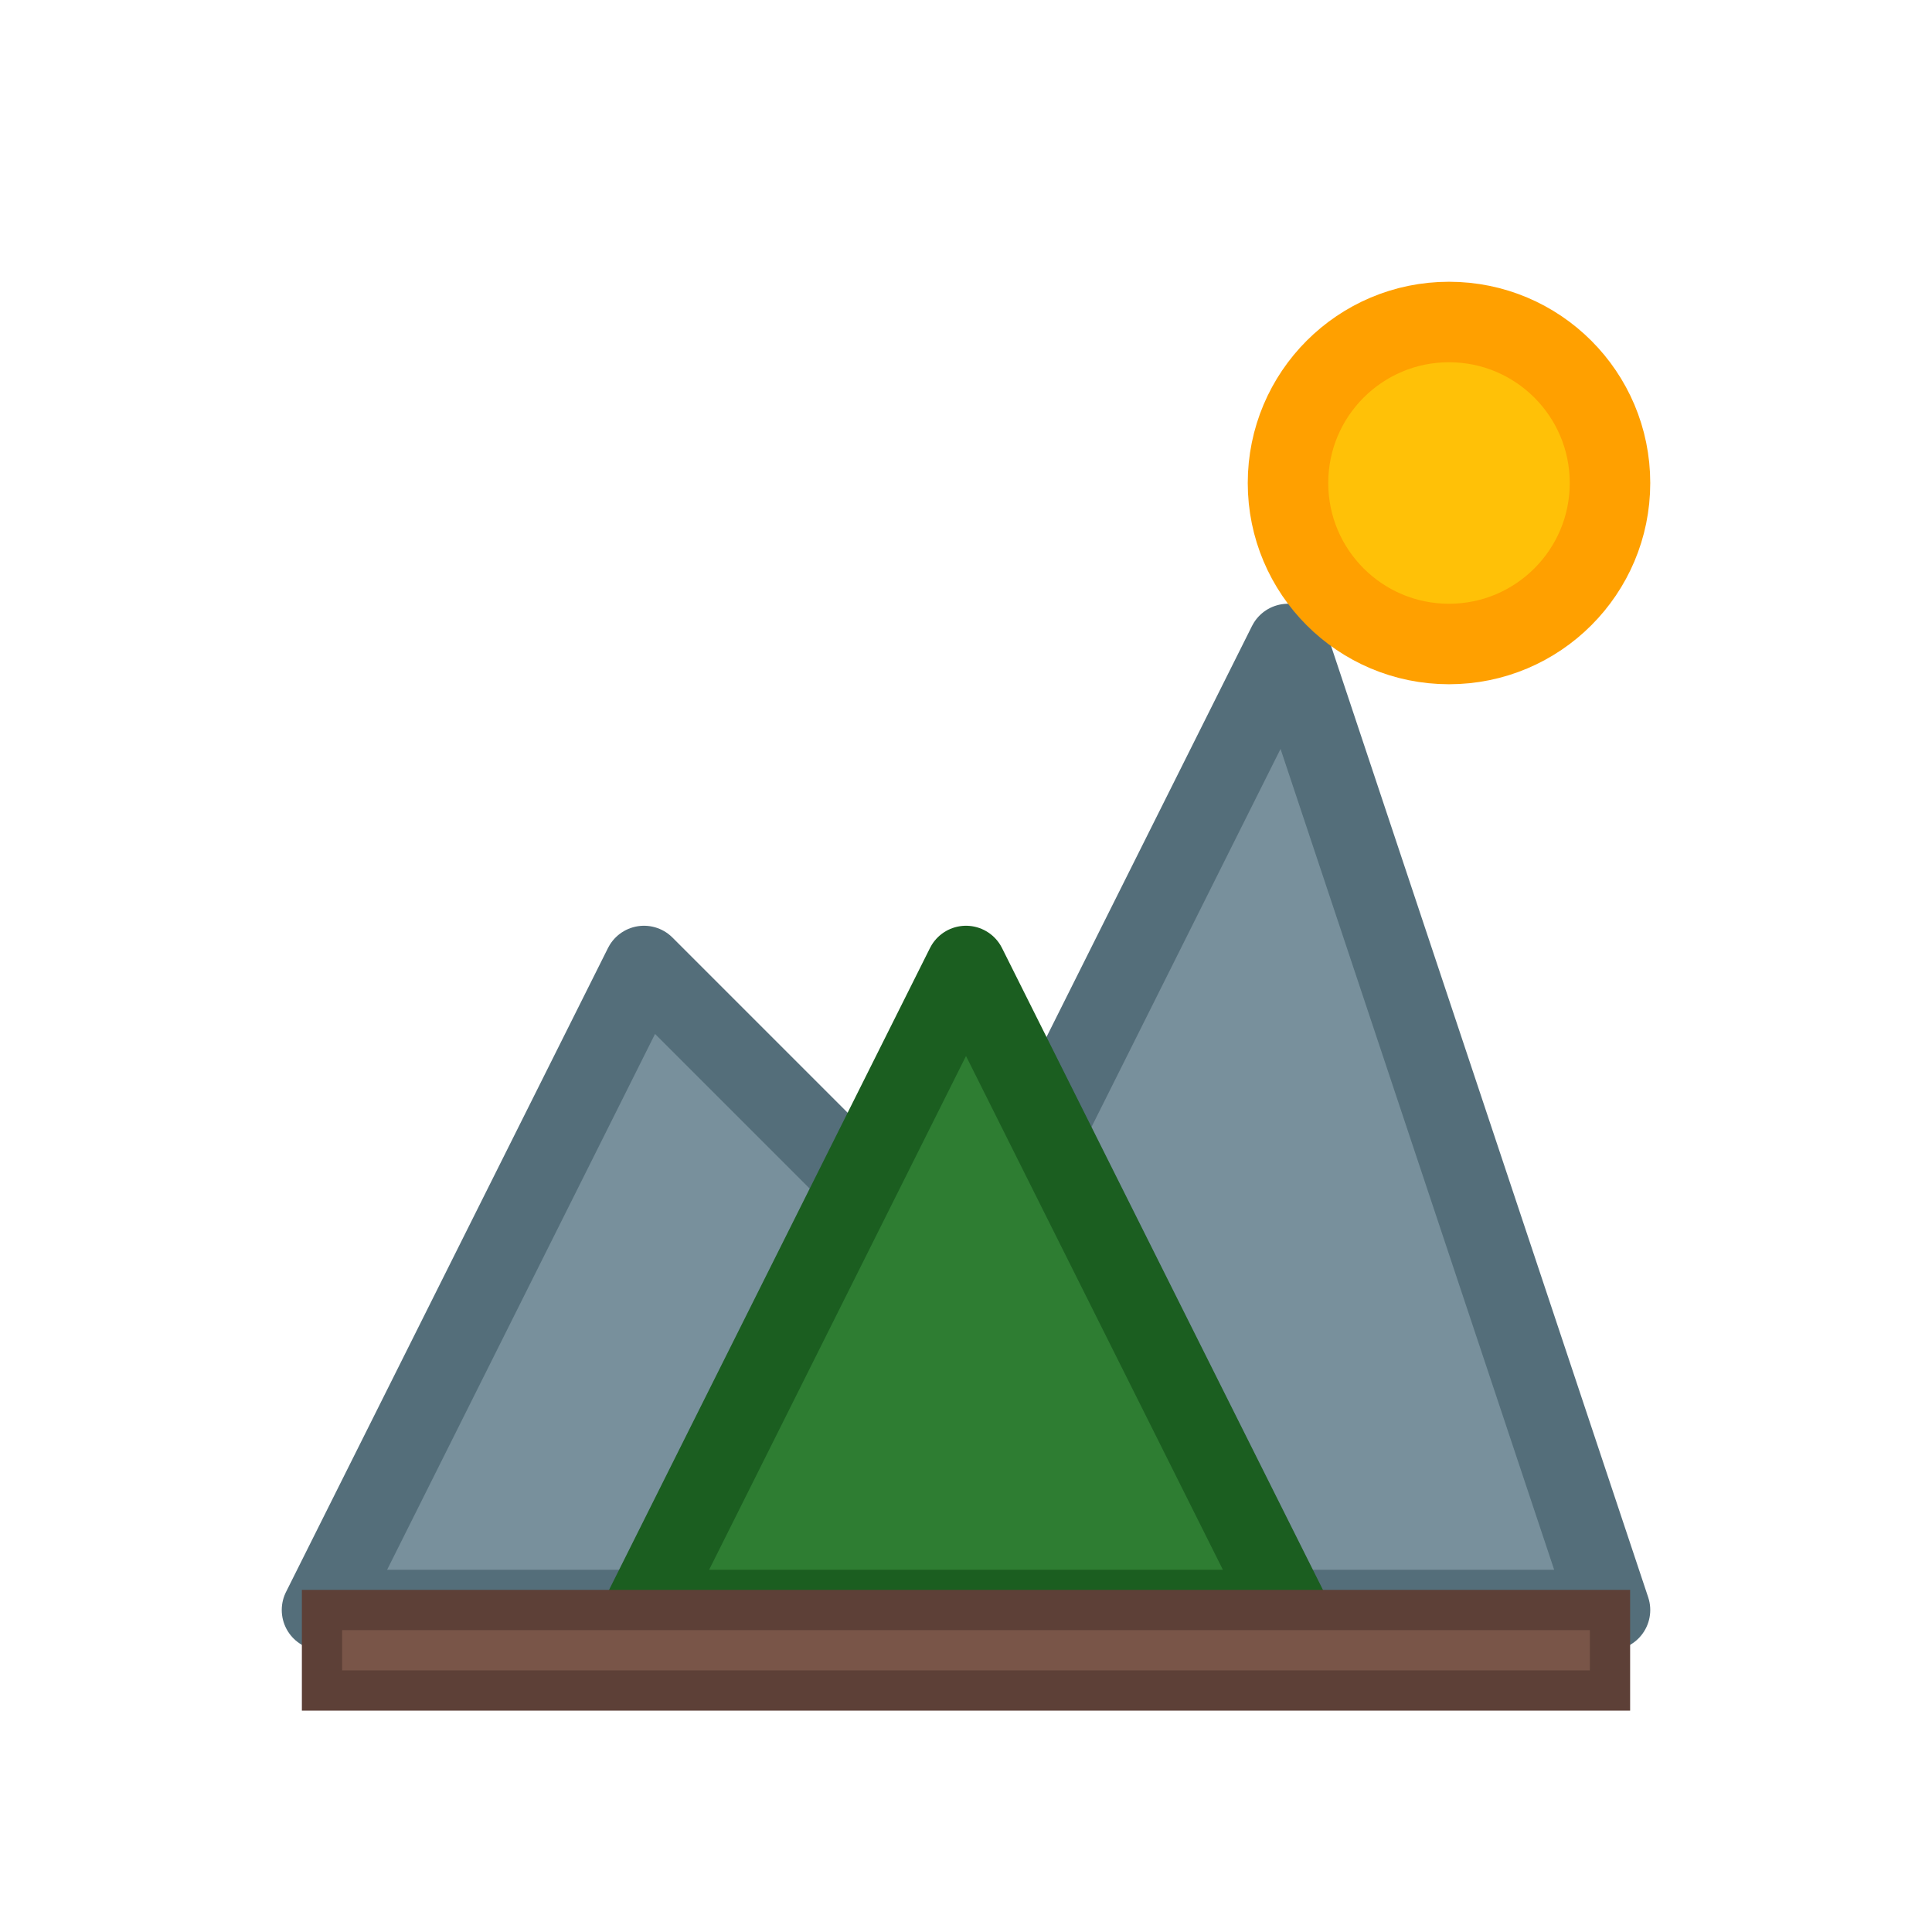
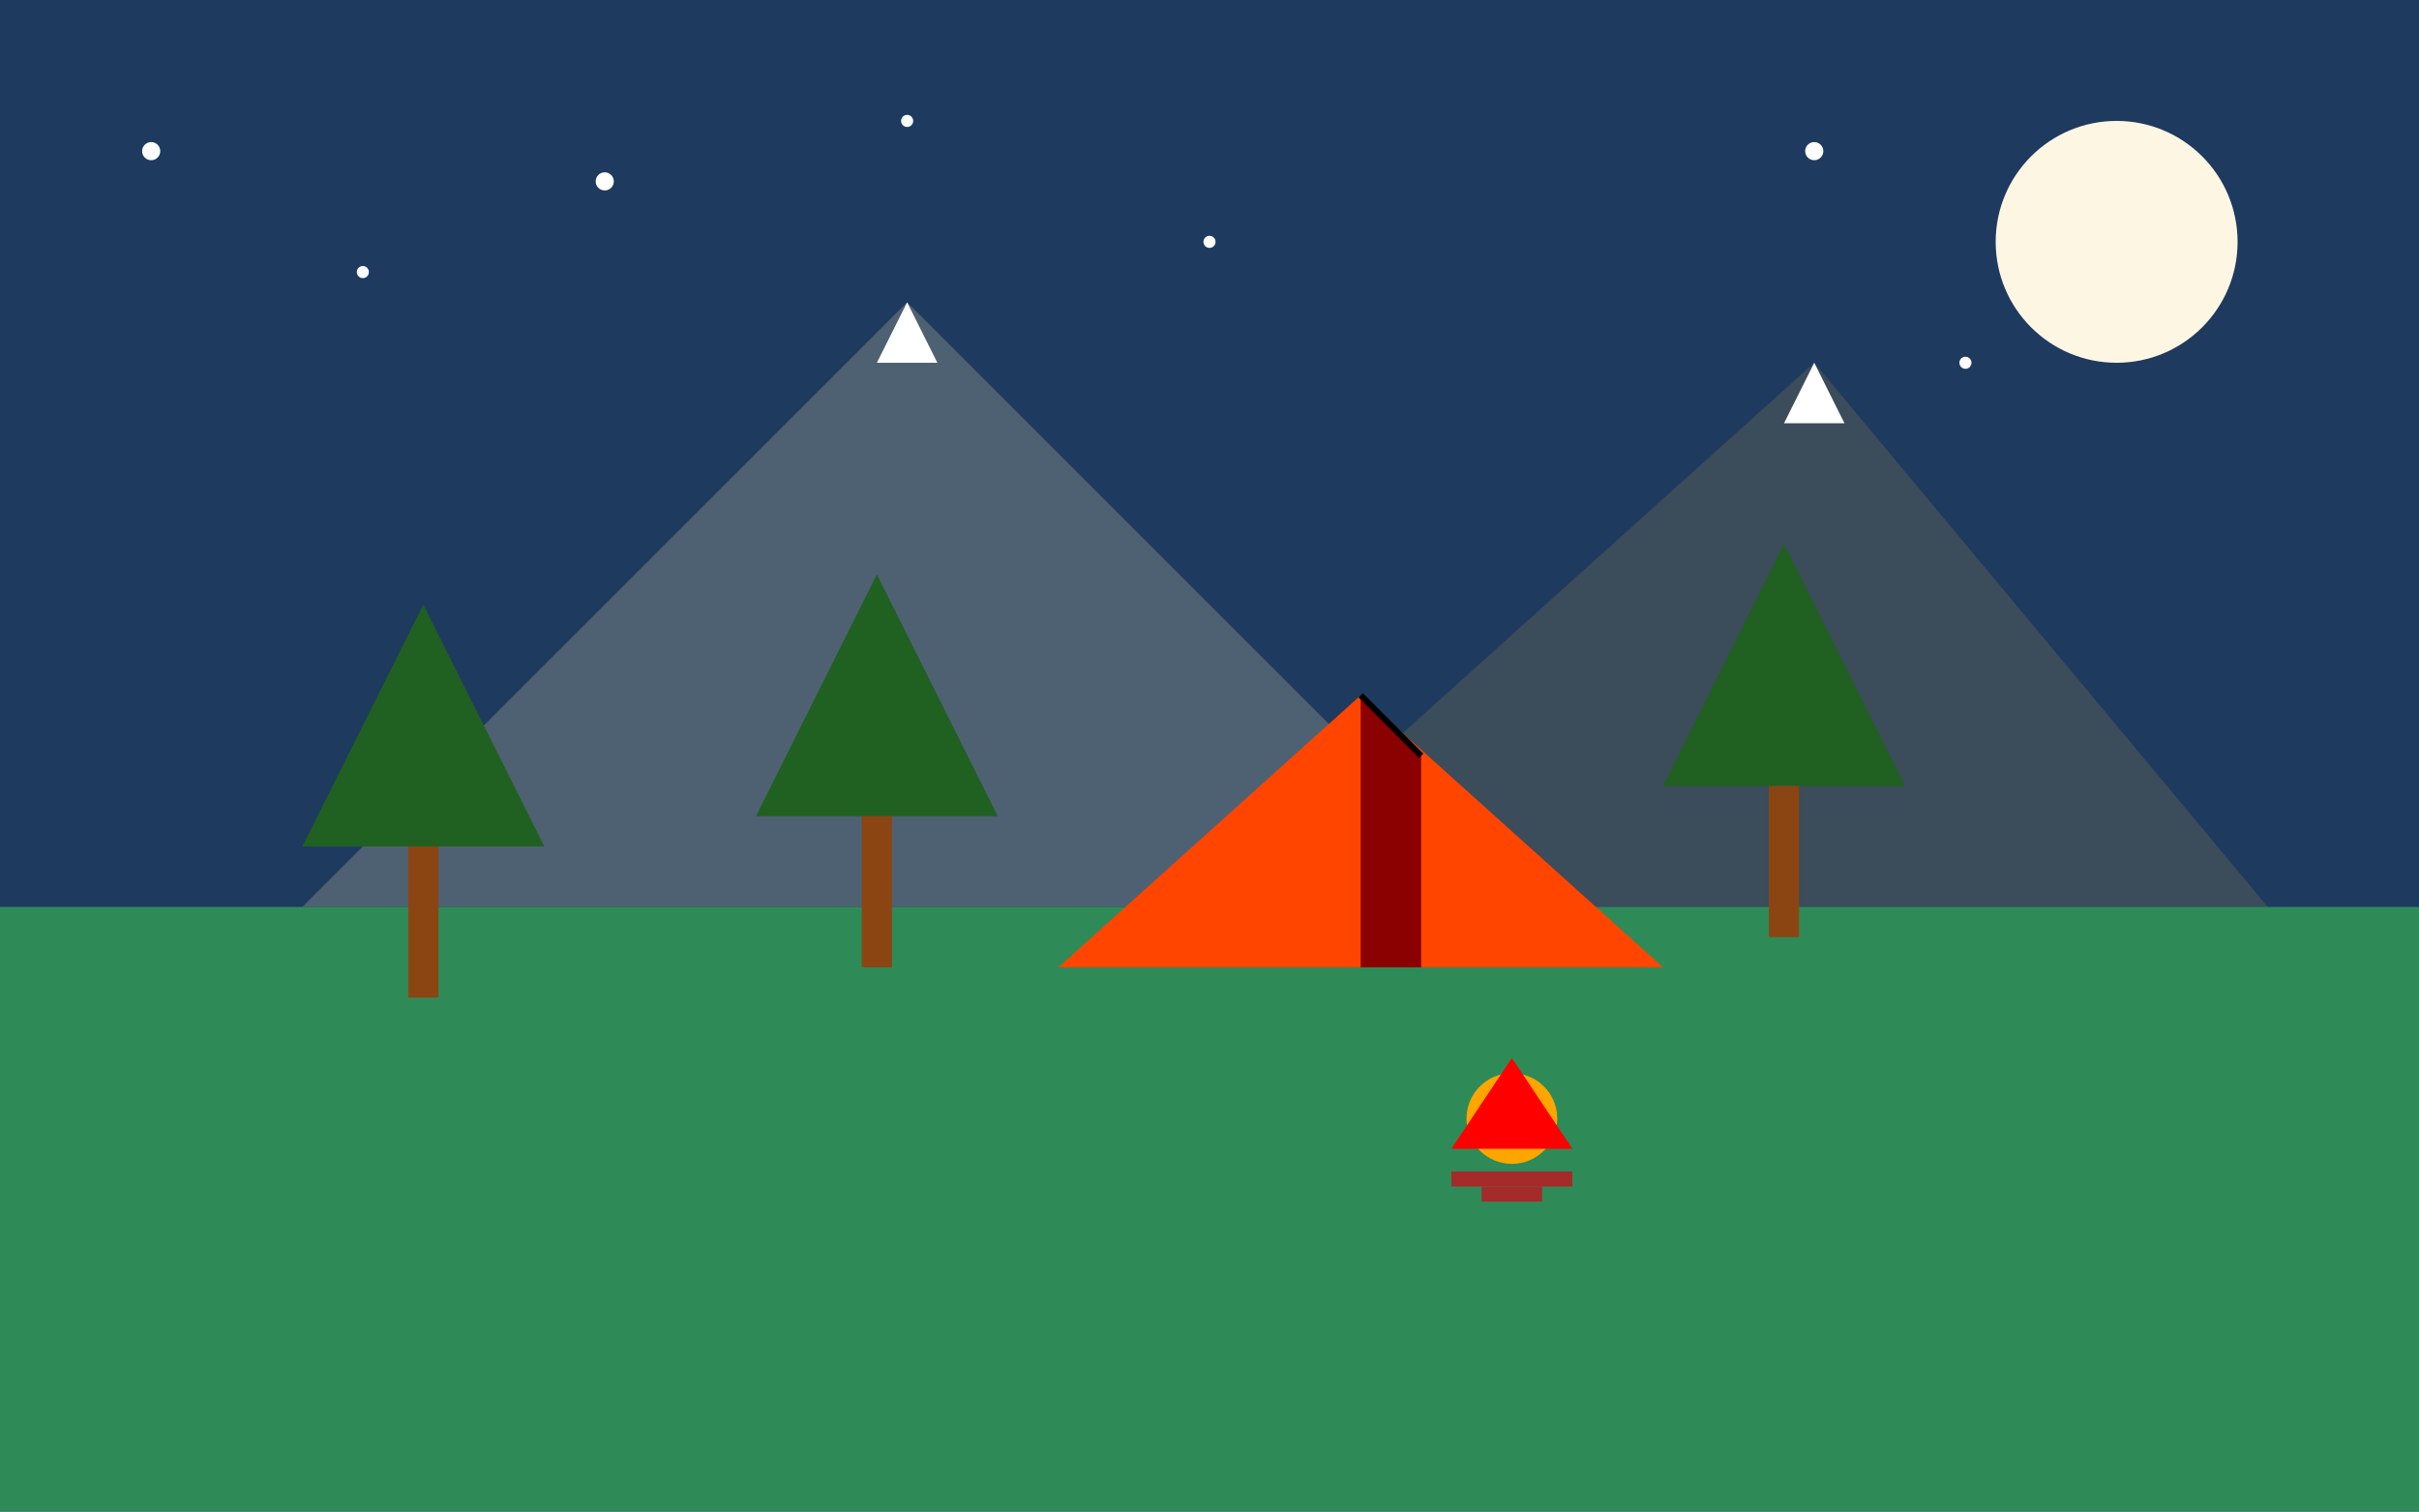
- <svg xmlns="http://www.w3.org/2000/svg" width="100" height="100" viewBox="0 0 24 24" fill="none">
-   <rect width="24" height="24" fill="white" />
-   <path d="M4 20L8 12L12 16L16 8L20 20H4Z" fill="#78909C" stroke="#546E7A" stroke-width="1" stroke-linejoin="round" />
-   <path d="M8 20L12 12L16 20H8Z" fill="#2E7D32" stroke="#1B5E20" stroke-width="1" stroke-linejoin="round" />
-   <circle cx="18" cy="6" r="2" fill="#FFC107" stroke="#FFA000" stroke-width="1" />
-   <rect x="4" y="20" width="16" height="1" fill="#795548" stroke="#5D4037" stroke-width="0.5" />
+ <svg xmlns="http://www.w3.org/2000/svg" viewBox="0 0 800 500">
+   <rect width="800" height="500" fill="#1E3A5F" />
+   <circle cx="700" cy="80" r="40" fill="#FDF6E3" />
+   <circle cx="50" cy="50" r="3" fill="white" />
+   <circle cx="120" cy="90" r="2" fill="white" />
+   <circle cx="200" cy="60" r="3" fill="white" />
+   <circle cx="300" cy="40" r="2" fill="white" />
+   <circle cx="400" cy="80" r="2" fill="white" />
+   <circle cx="600" cy="50" r="3" fill="white" />
+   <circle cx="650" cy="120" r="2" fill="white" />
+   <polygon points="100,300 300,100 500,300" fill="#4E6172" />
+   <polygon points="400,300 600,120 750,300" fill="#3B4C5A" />
+   <polygon points="290,120 300,100 310,120" fill="white" />
+   <polygon points="590,140 600,120 610,140" fill="white" />
+   <path d="M0,350 C200,400 600,250 800,350 L800,500 L0,500 Z" fill="#4682B4" />
+   <rect y="300" width="800" height="200" fill="#2E8B57" />
+   <polygon points="100,280 140,200 180,280" fill="#206020" />
+   <rect x="135" y="280" width="10" height="50" fill="#8B4513" />
+   <polygon points="250,270 290,190 330,270" fill="#206020" />
+   <rect x="285" y="270" width="10" height="50" fill="#8B4513" />
+   <polygon points="550,260 590,180 630,260" fill="#206020" />
+   <rect x="585" y="260" width="10" height="50" fill="#8B4513" />
+   <polygon points="350,320 450,230 550,320" fill="#FF4500" />
+   <polygon points="450,230 470,250 470,320 450,320" fill="#8B0000" />
+   <line x1="450" y1="230" x2="470" y2="250" stroke="black" stroke-width="2" />
+   <circle cx="500" cy="370" r="15" fill="orange" />
+   <polygon points="480,380 520,380 500,350" fill="red" />
+   <line x1="480" y1="390" x2="520" y2="390" stroke="brown" stroke-width="5" />
+   <line x1="490" y1="395" x2="510" y2="395" stroke="brown" stroke-width="5" />
</svg>
